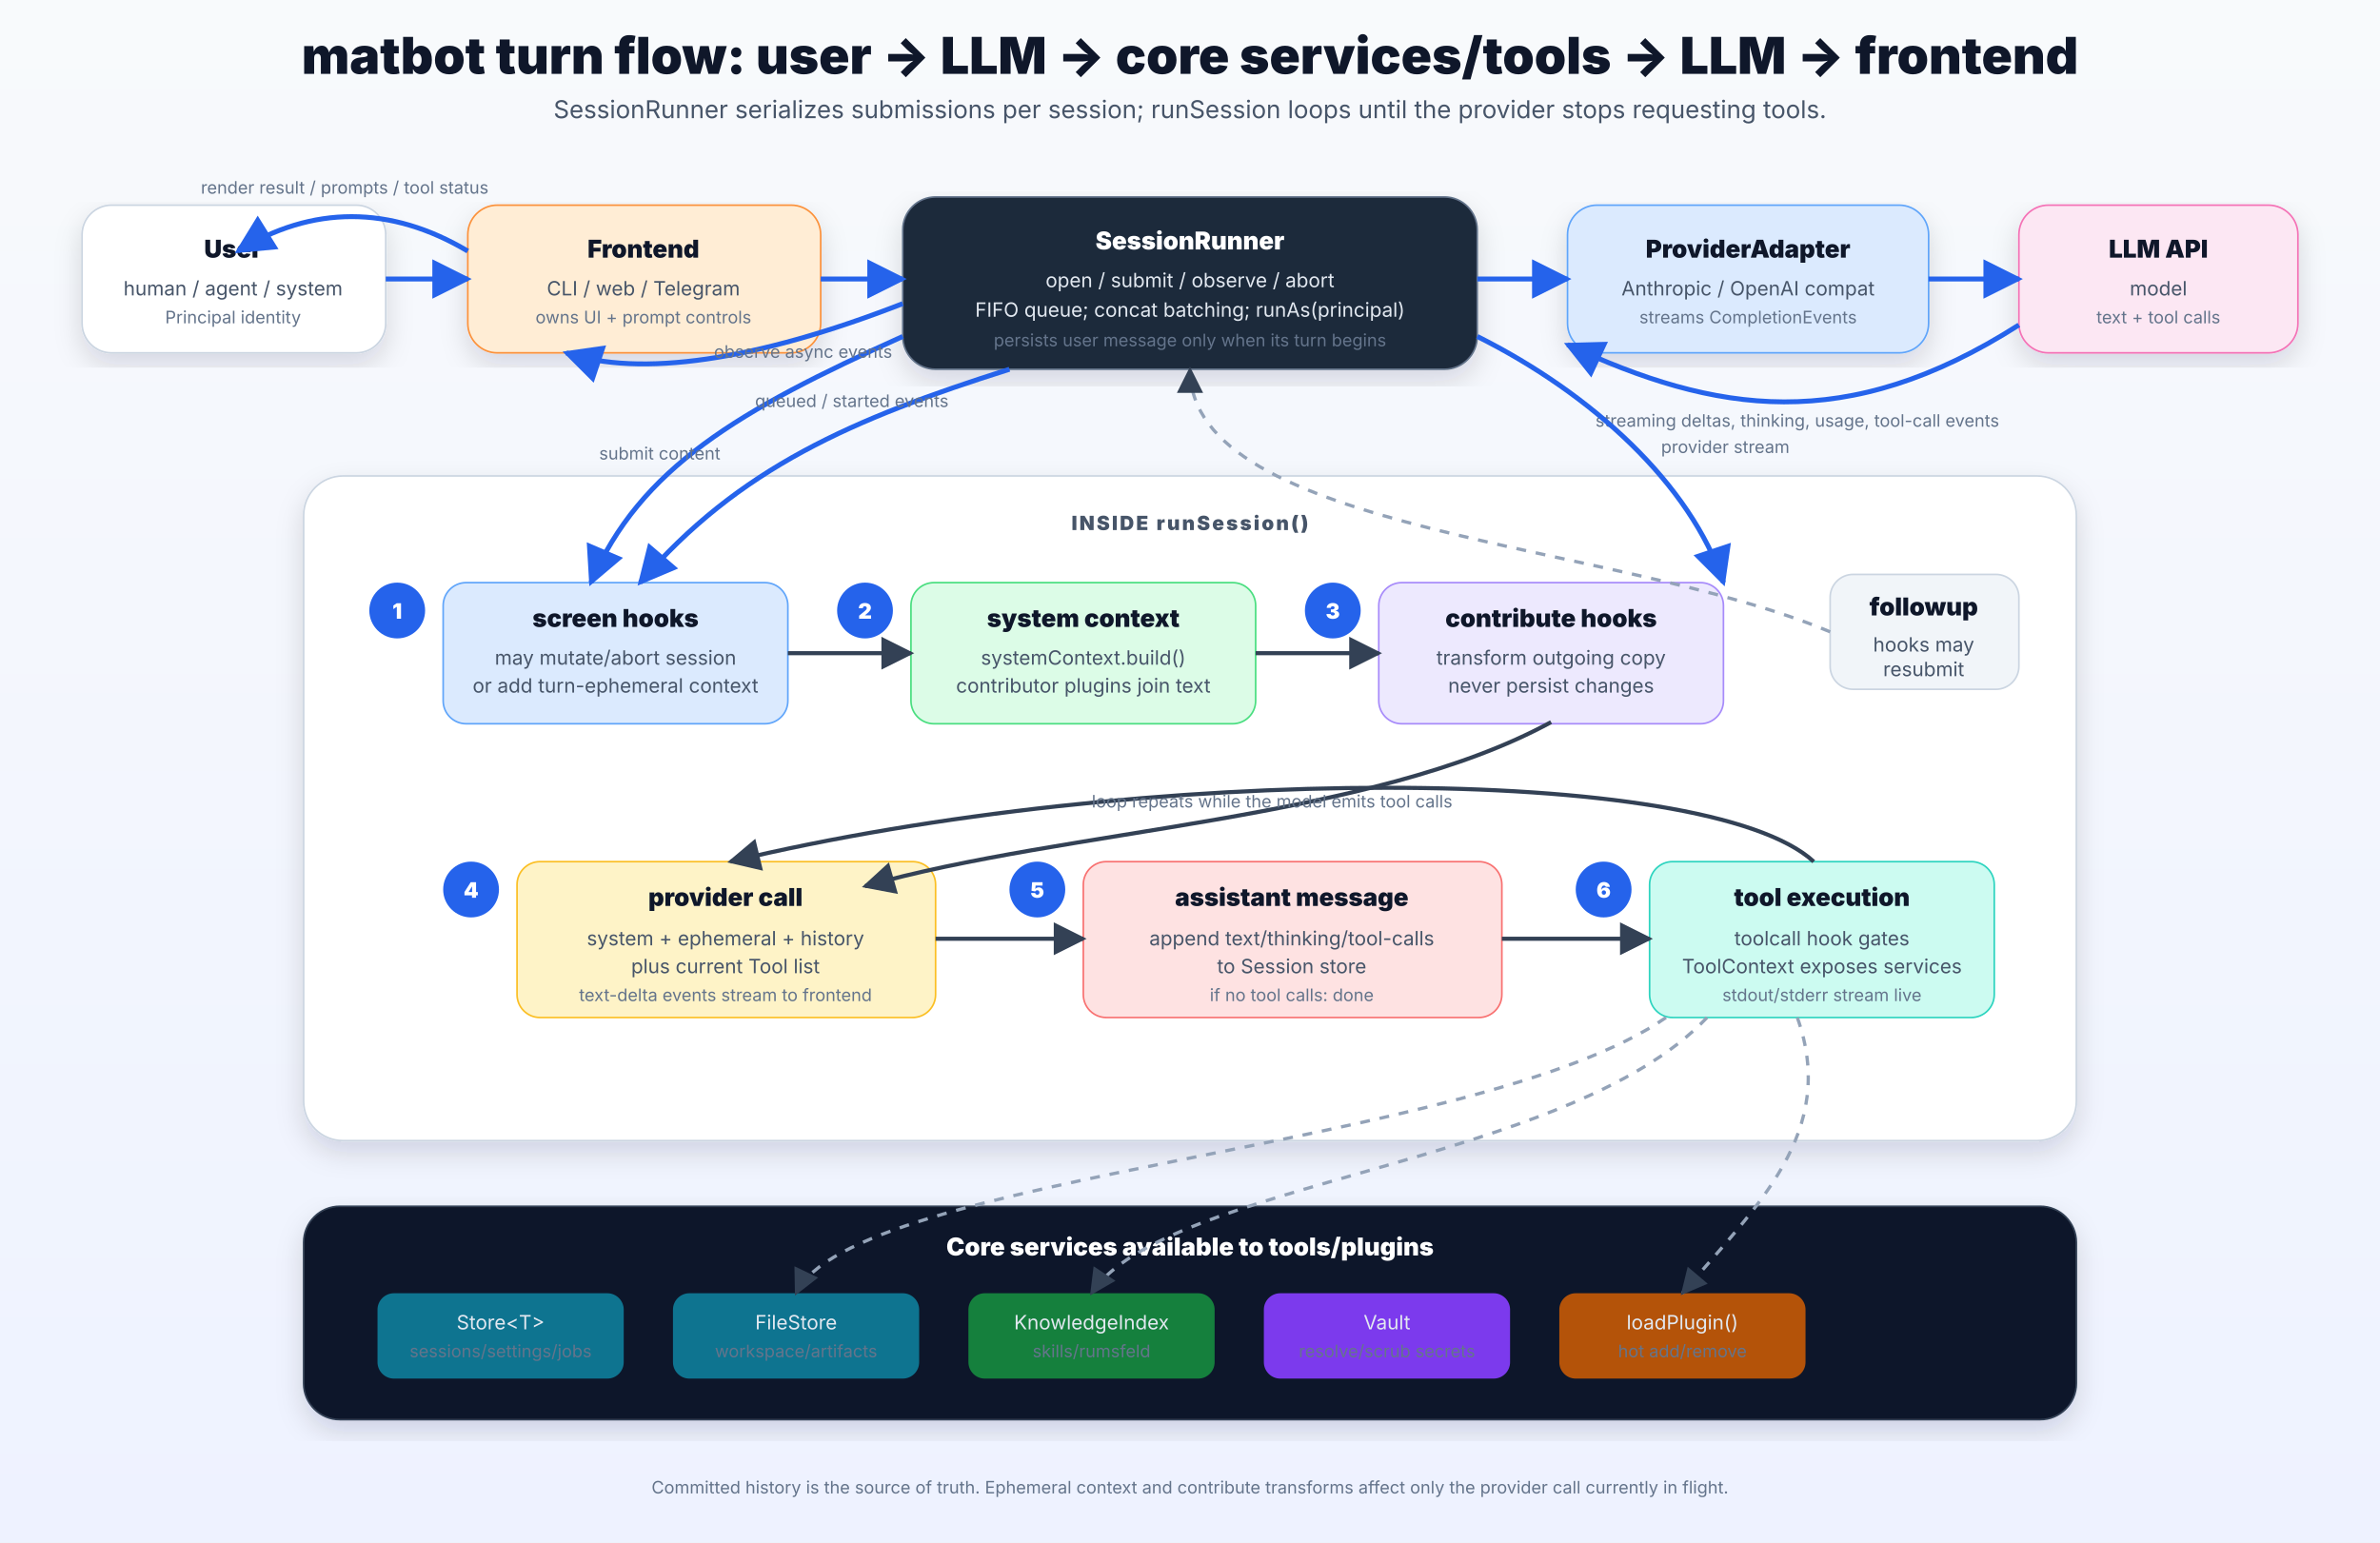
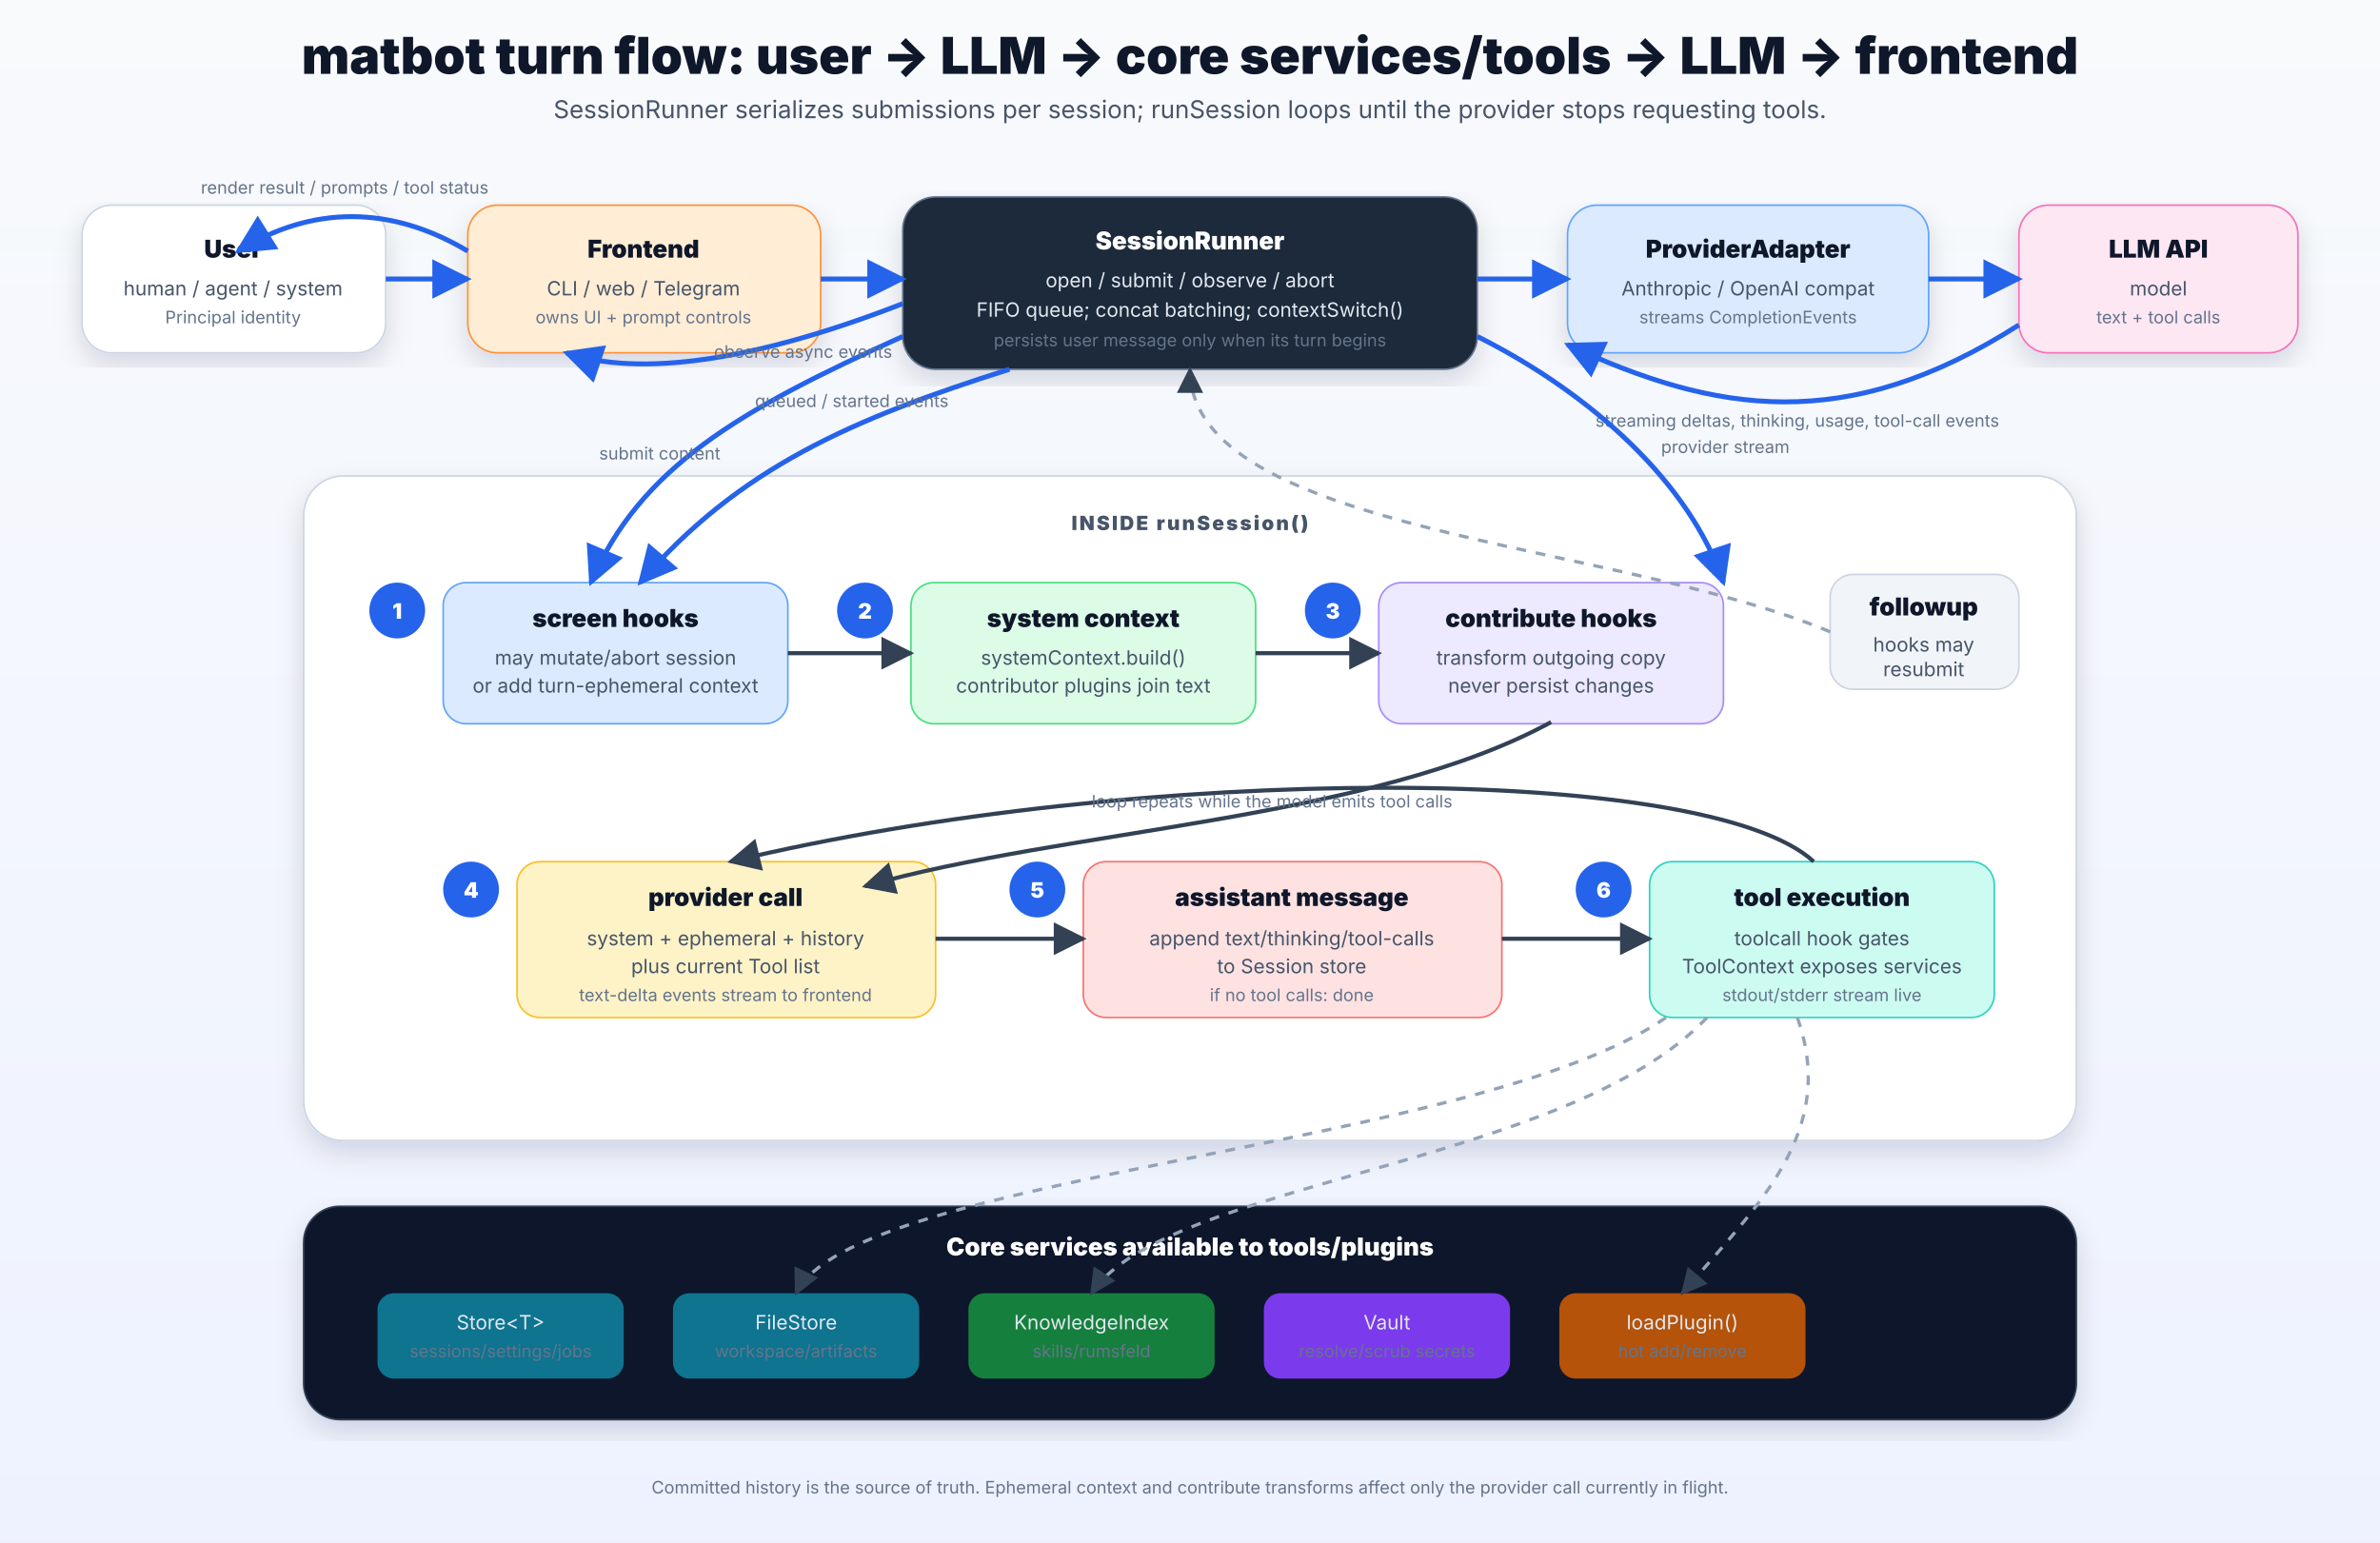
<svg xmlns="http://www.w3.org/2000/svg" viewBox="0 0 1450 940" font-family="Inter, ui-sans-serif, system-ui, -apple-system, Segoe UI, sans-serif">
  <defs>
    <linearGradient id="bg" x1="0" y1="0" x2="0" y2="1">
      <stop offset="0" stop-color="#f8fafc" />
      <stop offset="1" stop-color="#eef2ff" />
    </linearGradient>
    <filter id="shadow">
      <feDropShadow dx="0" dy="7" stdDeviation="8" flood-color="#0f172a" flood-opacity=".14" />
    </filter>
    <marker id="arrow" viewBox="0 0 10 10" refX="9" refY="5" markerWidth="8" markerHeight="8" orient="auto">
      <path d="M0,0 L10,5 L0,10 z" fill="#334155" />
    </marker>
    <marker id="arrowBlue" viewBox="0 0 10 10" refX="9" refY="5" markerWidth="8" markerHeight="8" orient="auto">
      <path d="M0,0 L10,5 L0,10 z" fill="#2563eb" />
    </marker>
    <style>
      .title{font-size:31px;font-weight:850;fill:#0f172a}.subtitle{font-size:15px;fill:#475569}.boxTitle{font-size:15px;font-weight:850;fill:#0f172a}.whiteTitle{font-size:15px;font-weight:850;fill:#fff}.text{font-size:12px;fill:#475569}.whiteText{font-size:12px;fill:#e2e8f0}.tiny{font-size:10.5px;fill:#64748b}.num{font-size:13px;font-weight:850;fill:#fff}.label{font-size:12px;font-weight:850;fill:#475569;letter-spacing:1.3px}.line{stroke:#334155;stroke-width:2.5;fill:none;marker-end:url(#arrow)}.blue{stroke:#2563eb;stroke-width:3;fill:none;marker-end:url(#arrowBlue)}.dash{stroke:#94a3b8;stroke-width:2;fill:none;stroke-dasharray:6 6;marker-end:url(#arrow)}
    </style>
  </defs>
  <rect width="1450" height="940" fill="url(#bg)" />
  <text x="725" y="45" text-anchor="middle" class="title">matbot turn flow: user → LLM → core services/tools → LLM → frontend</text>
  <text x="725" y="72" text-anchor="middle" class="subtitle">SessionRunner serializes submissions per session; runSession loops until the provider stops requesting tools.</text>
  <g transform="translate(50,125)">
    <rect width="185" height="90" rx="18" fill="#fff" stroke="#cbd5e1" filter="url(#shadow)" />
    <text x="92" y="32" text-anchor="middle" class="boxTitle">User</text>
    <text x="92" y="55" text-anchor="middle" class="text">human / agent / system</text>
    <text x="92" y="72" text-anchor="middle" class="tiny">Principal identity</text>
  </g>
  <g transform="translate(285,125)">
    <rect width="215" height="90" rx="18" fill="#ffedd5" stroke="#fb923c" filter="url(#shadow)" />
    <text x="107" y="32" text-anchor="middle" class="boxTitle">Frontend</text>
    <text x="107" y="55" text-anchor="middle" class="text">CLI / web / Telegram</text>
    <text x="107" y="72" text-anchor="middle" class="tiny">owns UI + prompt controls</text>
  </g>
  <g transform="translate(550,120)">
    <rect width="350" height="105" rx="20" fill="#1e293b" stroke="#64748b" filter="url(#shadow)" />
    <text x="175" y="32" text-anchor="middle" class="whiteTitle">SessionRunner</text>
    <text x="175" y="55" text-anchor="middle" class="whiteText">open / submit / observe / abort</text>
-     <text x="175" y="73" text-anchor="middle" class="whiteText">FIFO queue; concat batching; runAs(principal)</text>
+     <text x="175" y="73" text-anchor="middle" class="whiteText">FIFO queue; concat batching; contextSwitch()</text>
    <text x="175" y="91" text-anchor="middle" class="tiny">persists user message only when its turn begins</text>
  </g>
  <g transform="translate(955,125)">
    <rect width="220" height="90" rx="18" fill="#dbeafe" stroke="#60a5fa" filter="url(#shadow)" />
    <text x="110" y="32" text-anchor="middle" class="boxTitle">ProviderAdapter</text>
    <text x="110" y="55" text-anchor="middle" class="text">Anthropic / OpenAI compat</text>
    <text x="110" y="72" text-anchor="middle" class="tiny">streams CompletionEvents</text>
  </g>
  <g transform="translate(1230,125)">
    <rect width="170" height="90" rx="18" fill="#fce7f3" stroke="#f472b6" filter="url(#shadow)" />
    <text x="85" y="32" text-anchor="middle" class="boxTitle">LLM API</text>
    <text x="85" y="55" text-anchor="middle" class="text">model</text>
    <text x="85" y="72" text-anchor="middle" class="tiny">text + tool calls</text>
  </g>
  <path class="blue" d="M235 170 L285 170" />
  <path class="blue" d="M500 170 L550 170" />
  <path class="blue" d="M900 170 L955 170" />
  <path class="blue" d="M1175 170 L1230 170" />
  <path class="blue" d="M1230 198 C1125 265 1045 252 955 210" />
  <text x="1095" y="260" text-anchor="middle" class="tiny">streaming deltas, thinking, usage, tool-call events</text>
  <rect x="185" y="290" width="1080" height="405" rx="24" fill="#fff" stroke="#cbd5e1" filter="url(#shadow)" />
  <text x="725" y="323" text-anchor="middle" class="label">INSIDE runSession()</text>
  <g transform="translate(225,355)">
    <circle cx="17" cy="17" r="17" fill="#2563eb" />
    <text x="17" y="22" text-anchor="middle" class="num">1</text>
    <rect x="45" y="0" width="210" height="86" rx="14" fill="#dbeafe" stroke="#60a5fa" />
    <text x="150" y="27" text-anchor="middle" class="boxTitle">screen hooks</text>
    <text x="150" y="50" text-anchor="middle" class="text">may mutate/abort session</text>
    <text x="150" y="67" text-anchor="middle" class="text">or add turn-ephemeral context</text>
  </g>
  <g transform="translate(510,355)">
    <circle cx="17" cy="17" r="17" fill="#2563eb" />
    <text x="17" y="22" text-anchor="middle" class="num">2</text>
    <rect x="45" y="0" width="210" height="86" rx="14" fill="#dcfce7" stroke="#4ade80" />
    <text x="150" y="27" text-anchor="middle" class="boxTitle">system context</text>
    <text x="150" y="50" text-anchor="middle" class="text">systemContext.build()</text>
    <text x="150" y="67" text-anchor="middle" class="text">contributor plugins join text</text>
  </g>
  <g transform="translate(795,355)">
    <circle cx="17" cy="17" r="17" fill="#2563eb" />
    <text x="17" y="22" text-anchor="middle" class="num">3</text>
    <rect x="45" y="0" width="210" height="86" rx="14" fill="#ede9fe" stroke="#a78bfa" />
    <text x="150" y="27" text-anchor="middle" class="boxTitle">contribute hooks</text>
    <text x="150" y="50" text-anchor="middle" class="text">transform outgoing copy</text>
    <text x="150" y="67" text-anchor="middle" class="text">never persist changes</text>
  </g>
  <g transform="translate(270,525)">
    <circle cx="17" cy="17" r="17" fill="#2563eb" />
    <text x="17" y="22" text-anchor="middle" class="num">4</text>
    <rect x="45" y="0" width="255" height="95" rx="14" fill="#fef3c7" stroke="#fbbf24" />
    <text x="172" y="27" text-anchor="middle" class="boxTitle">provider call</text>
    <text x="172" y="51" text-anchor="middle" class="text">system + ephemeral + history</text>
    <text x="172" y="68" text-anchor="middle" class="text">plus current Tool list</text>
    <text x="172" y="85" text-anchor="middle" class="tiny">text-delta events stream to frontend</text>
  </g>
  <g transform="translate(615,525)">
    <circle cx="17" cy="17" r="17" fill="#2563eb" />
    <text x="17" y="22" text-anchor="middle" class="num">5</text>
    <rect x="45" y="0" width="255" height="95" rx="14" fill="#fee2e2" stroke="#f87171" />
    <text x="172" y="27" text-anchor="middle" class="boxTitle">assistant message</text>
    <text x="172" y="51" text-anchor="middle" class="text">append text/thinking/tool-calls</text>
    <text x="172" y="68" text-anchor="middle" class="text">to Session store</text>
    <text x="172" y="85" text-anchor="middle" class="tiny">if no tool calls: done</text>
  </g>
  <g transform="translate(960,525)">
    <circle cx="17" cy="17" r="17" fill="#2563eb" />
    <text x="17" y="22" text-anchor="middle" class="num">6</text>
    <rect x="45" y="0" width="210" height="95" rx="14" fill="#ccfbf1" stroke="#2dd4bf" />
    <text x="150" y="27" text-anchor="middle" class="boxTitle">tool execution</text>
    <text x="150" y="51" text-anchor="middle" class="text">toolcall hook gates</text>
    <text x="150" y="68" text-anchor="middle" class="text">ToolContext exposes services</text>
    <text x="150" y="85" text-anchor="middle" class="tiny">stdout/stderr stream live</text>
  </g>
  <path class="line" d="M480 398 L555 398" />
  <path class="line" d="M765 398 L840 398" />
  <path class="line" d="M945 440 C835 500 650 505 527 540" />
  <path class="line" d="M570 572 L660 572" />
  <path class="line" d="M915 572 L1005 572" />
  <path class="line" d="M1105 525 C1040 465 695 465 445 525" />
  <text x="775" y="492" text-anchor="middle" class="tiny">loop repeats while the model emits tool calls</text>
  <rect x="185" y="735" width="1080" height="130" rx="22" fill="#0f172a" stroke="#334155" filter="url(#shadow)" />
  <text x="725" y="765" text-anchor="middle" class="whiteTitle">Core services available to tools/plugins</text>
  <g transform="translate(230,788)">
    <rect width="150" height="52" rx="10" fill="#0e7490" />
    <text x="75" y="22" text-anchor="middle" class="whiteText">Store&lt;T&gt;</text>
    <text x="75" y="39" text-anchor="middle" class="tiny">sessions/settings/jobs</text>
  </g>
  <g transform="translate(410,788)">
    <rect width="150" height="52" rx="10" fill="#0e7490" />
    <text x="75" y="22" text-anchor="middle" class="whiteText">FileStore</text>
    <text x="75" y="39" text-anchor="middle" class="tiny">workspace/artifacts</text>
  </g>
  <g transform="translate(590,788)">
    <rect width="150" height="52" rx="10" fill="#15803d" />
    <text x="75" y="22" text-anchor="middle" class="whiteText">KnowledgeIndex</text>
    <text x="75" y="39" text-anchor="middle" class="tiny">skills/rumsfeld</text>
  </g>
  <g transform="translate(770,788)">
    <rect width="150" height="52" rx="10" fill="#7c3aed" />
    <text x="75" y="22" text-anchor="middle" class="whiteText">Vault</text>
    <text x="75" y="39" text-anchor="middle" class="tiny">resolve/scrub secrets</text>
  </g>
  <g transform="translate(950,788)">
    <rect width="150" height="52" rx="10" fill="#b45309" />
    <text x="75" y="22" text-anchor="middle" class="whiteText">loadPlugin()</text>
    <text x="75" y="39" text-anchor="middle" class="tiny">hot add/remove</text>
  </g>
  <path class="dash" d="M1095 620 C1120 690 1070 735 1025 788" />
  <path class="dash" d="M1040 620 C955 710 710 720 665 788" />
  <path class="dash" d="M1015 620 C900 700 520 715 485 788" />
  <path class="blue" d="M550 205 C450 250 390 285 360 355" />
  <text x="365" y="280" class="tiny">submit content</text>
  <path class="blue" d="M615 225 C520 255 450 285 390 355" />
  <text x="460" y="248" class="tiny">queued / started events</text>
  <path class="blue" d="M900 205 C970 240 1030 295 1050 355" />
  <text x="1012" y="276" class="tiny">provider stream</text>
  <path class="blue" d="M550 185 C460 220 390 230 345 215" />
  <text x="435" y="218" class="tiny">observe async events</text>
  <path class="blue" d="M285 153 C238 125 190 125 145 153" />
  <text x="210" y="118" text-anchor="middle" class="tiny">render result / prompts / tool status</text>
  <g transform="translate(1115,350)">
    <rect width="115" height="70" rx="14" fill="#f1f5f9" stroke="#cbd5e1" />
    <text x="57" y="25" text-anchor="middle" class="boxTitle">followup</text>
    <text x="57" y="47" text-anchor="middle" class="text">hooks may</text>
    <text x="57" y="62" text-anchor="middle" class="text">resubmit</text>
  </g>
  <path class="dash" d="M1115 385 C985 330 725 325 725 225" />
  <text x="725" y="910" text-anchor="middle" class="tiny">Committed history is the source of truth. Ephemeral context and contribute transforms affect only the provider call currently in flight.</text>
</svg>
